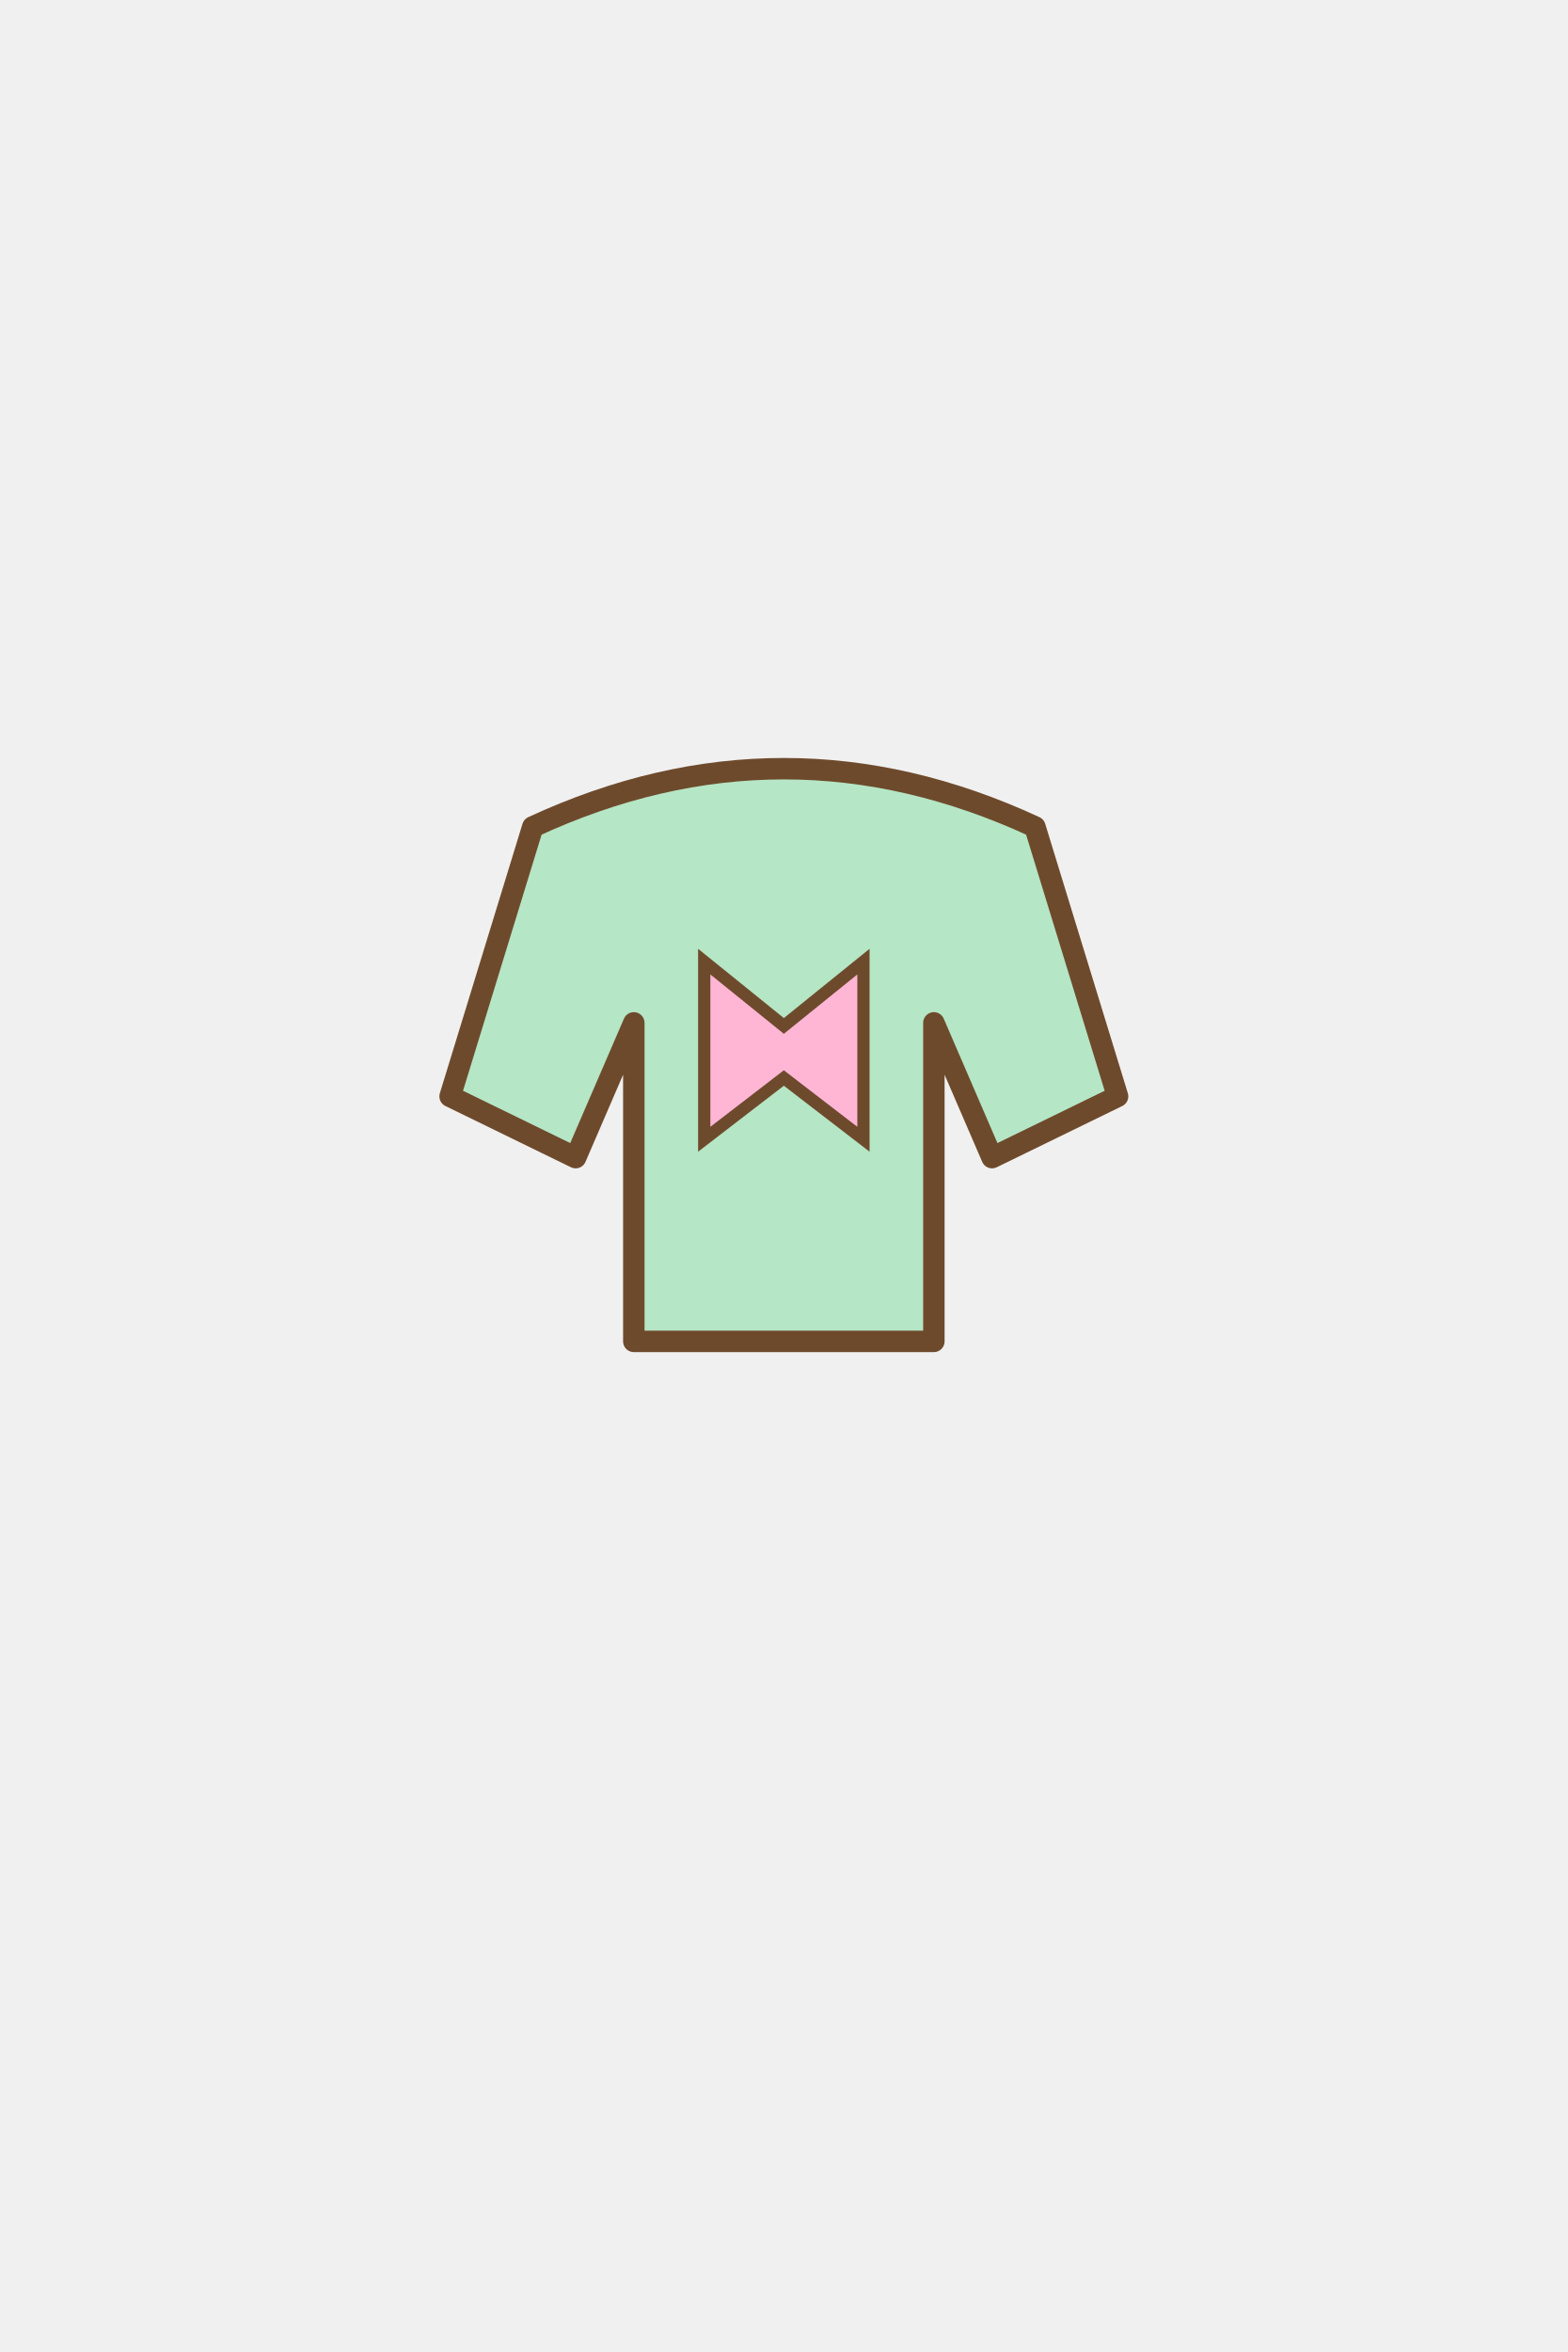
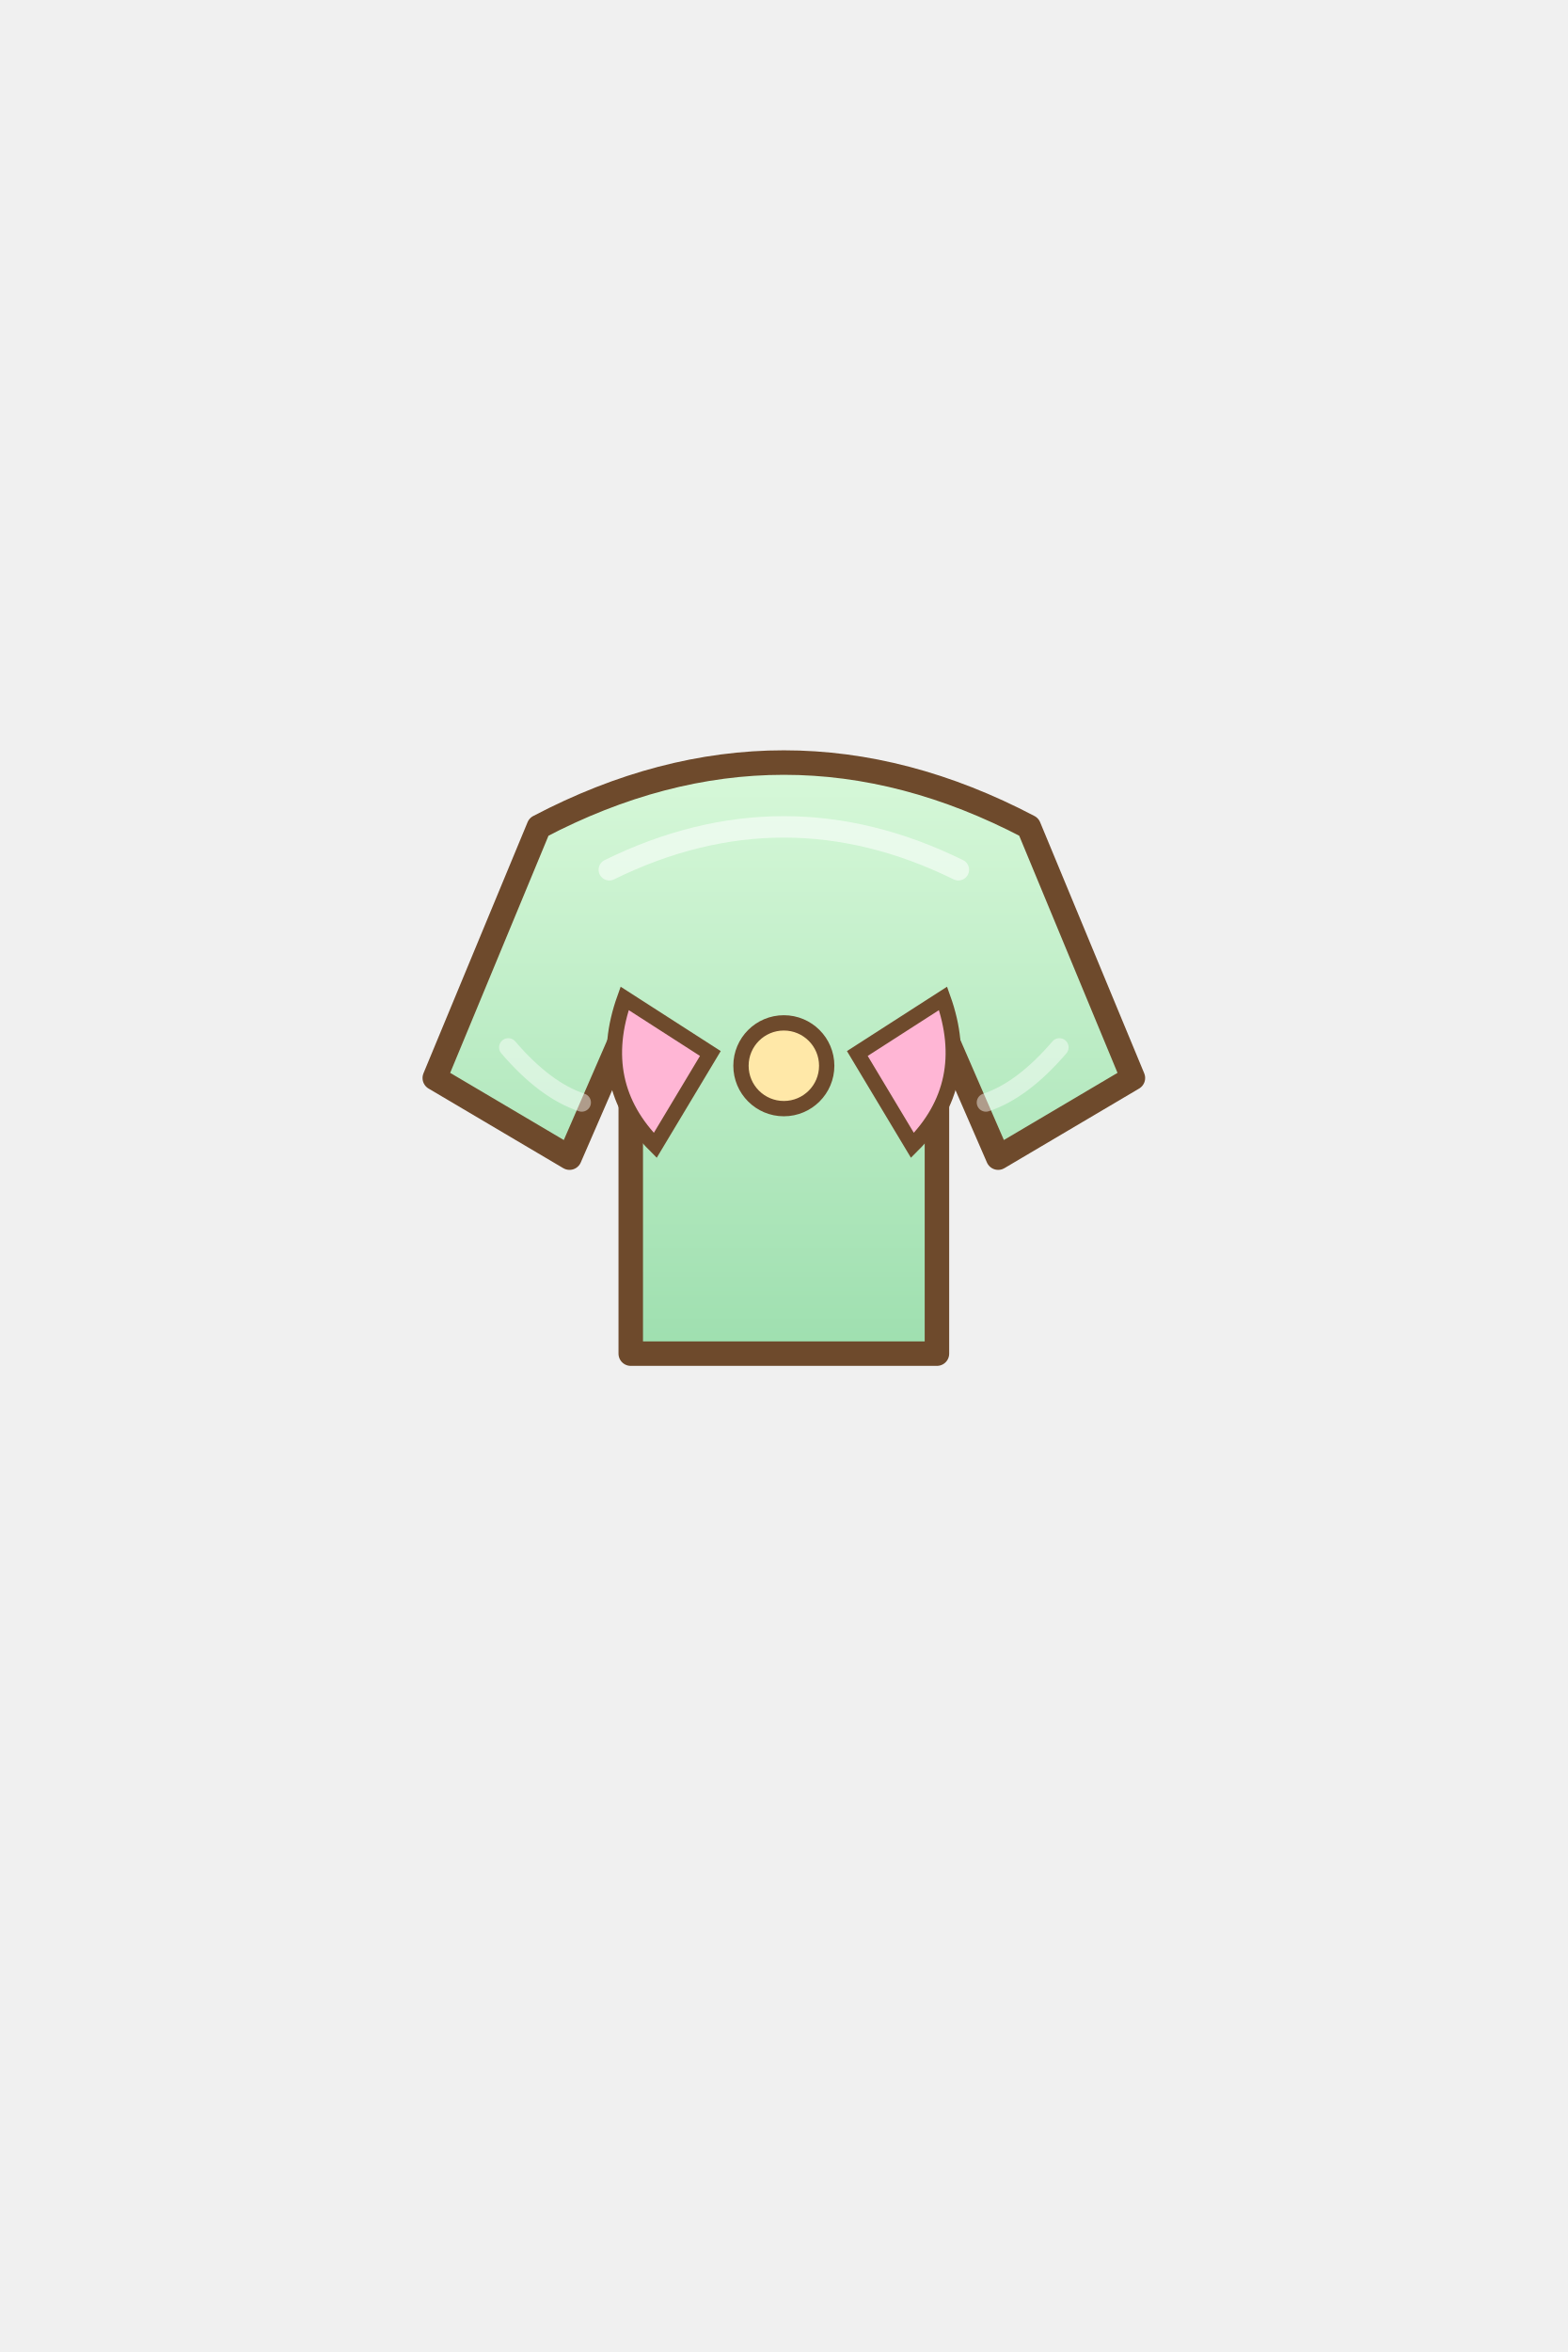
<svg xmlns="http://www.w3.org/2000/svg" width="512" height="768" viewBox="0 0 512 768">
-   <path d="M174 270 Q256 232 338 270 L365 358 L324 378 L305 334 L305 438 L207 438 L207 334 L188 378 L147 358 Z" fill="#B5E6C5" stroke="#6E4A2C" stroke-width="7" stroke-linejoin="round" />
-   <path d="M230 314 L256 335 L282 314 L282 372 L256 352 L230 372 Z" fill="#FFB6D5" stroke="#6E4A2C" stroke-width="4" />
+   <defs>
+     <linearGradient id="g" x1="0" y1="0" x2="0" y2="1">
+       <stop offset="0" stop-color="#D7F8D9" />
+       <stop offset="1" stop-color="#9EDFAF" />
+     </linearGradient>
+   </defs>
+   <path d="M176 270 Q256 228 336 270 L370 352 L326 378 L306 332 L306 442 L206 442 L206 332 L186 378 L142 352 Z" fill="url(#g)" stroke="#6E4A2C" stroke-width="8" stroke-linejoin="round" />
+   <path d="M199 284 Q256 256 313 284" fill="none" stroke="#FFFFFF" stroke-width="7" stroke-linecap="round" opacity="0.55" />
+   <path d="M166 342 Q178 356 190 360 M346 342 Q334 356 322 360" fill="none" stroke="#FFFFFF" stroke-width="6" stroke-linecap="round" opacity="0.45" />
+   <path d="M232 344 L204 326 Q194 354 214 374 Z M280 344 L308 326 Q318 354 298 374 Z" fill="#FFB6D5" stroke="#6E4A2C" stroke-width="5" />
+   <circle cx="256" cy="348" r="14" fill="#FFE8A8" stroke="#6E4A2C" stroke-width="5" />
</svg>
